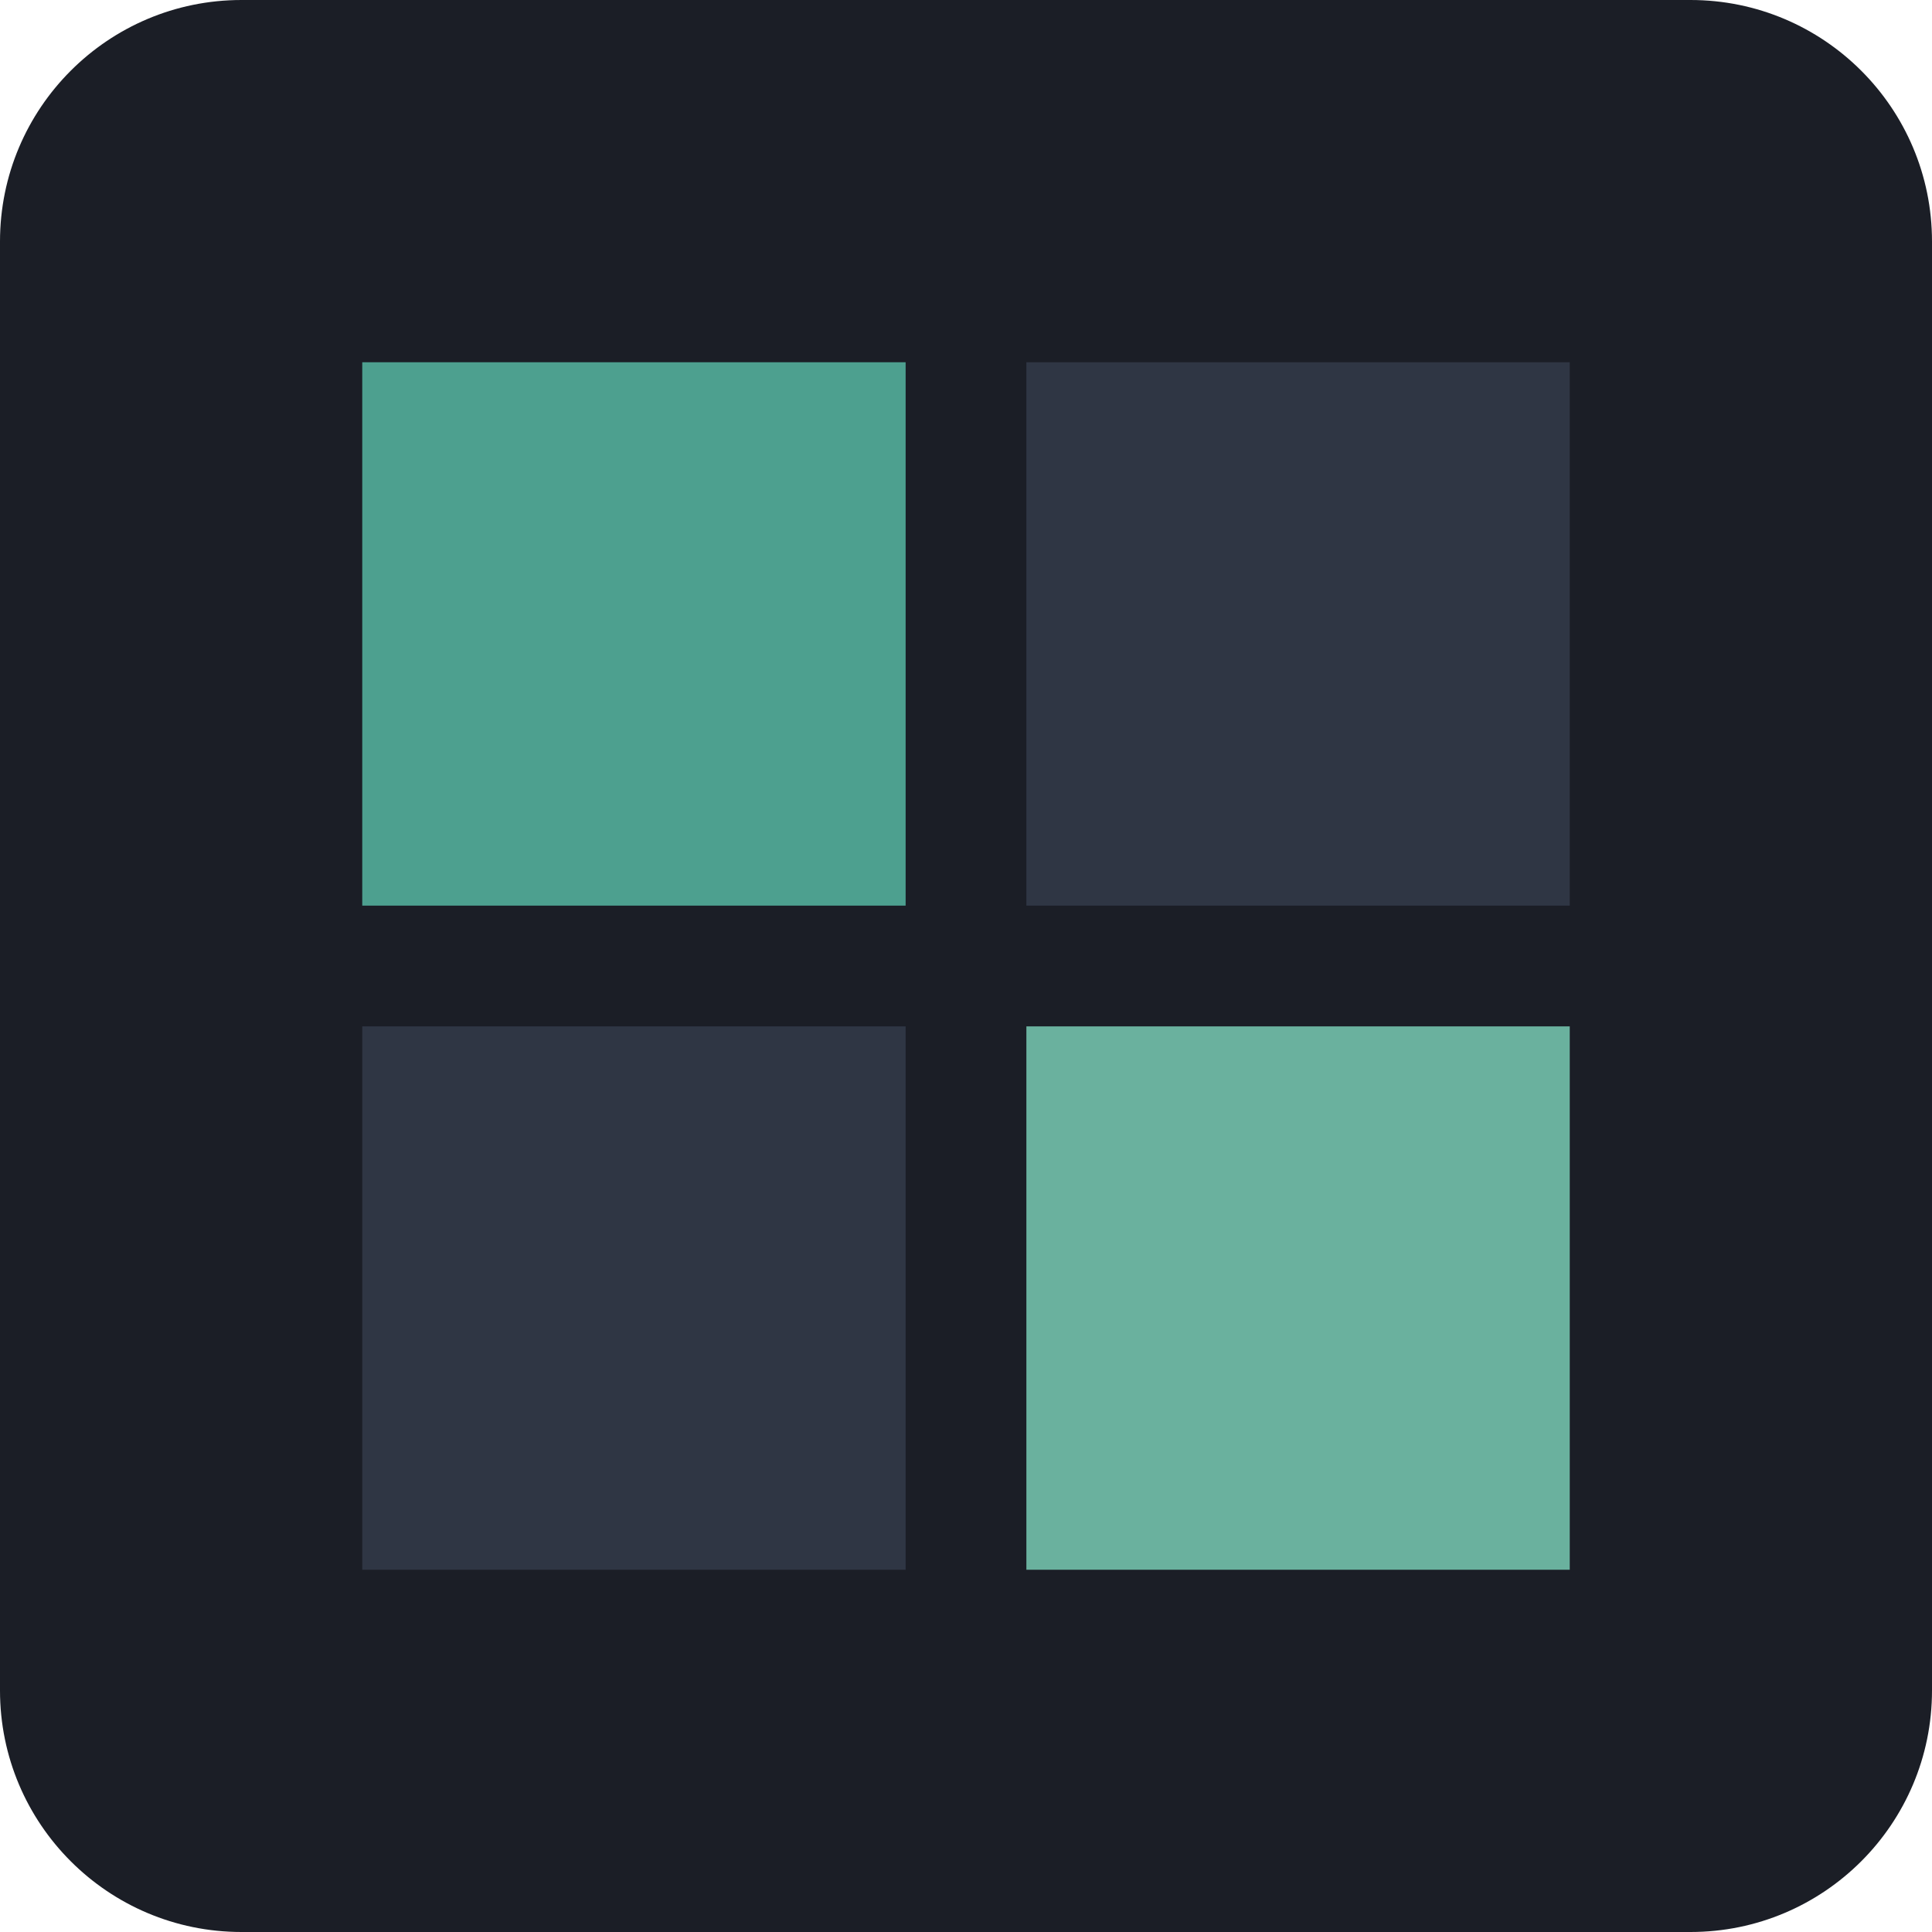
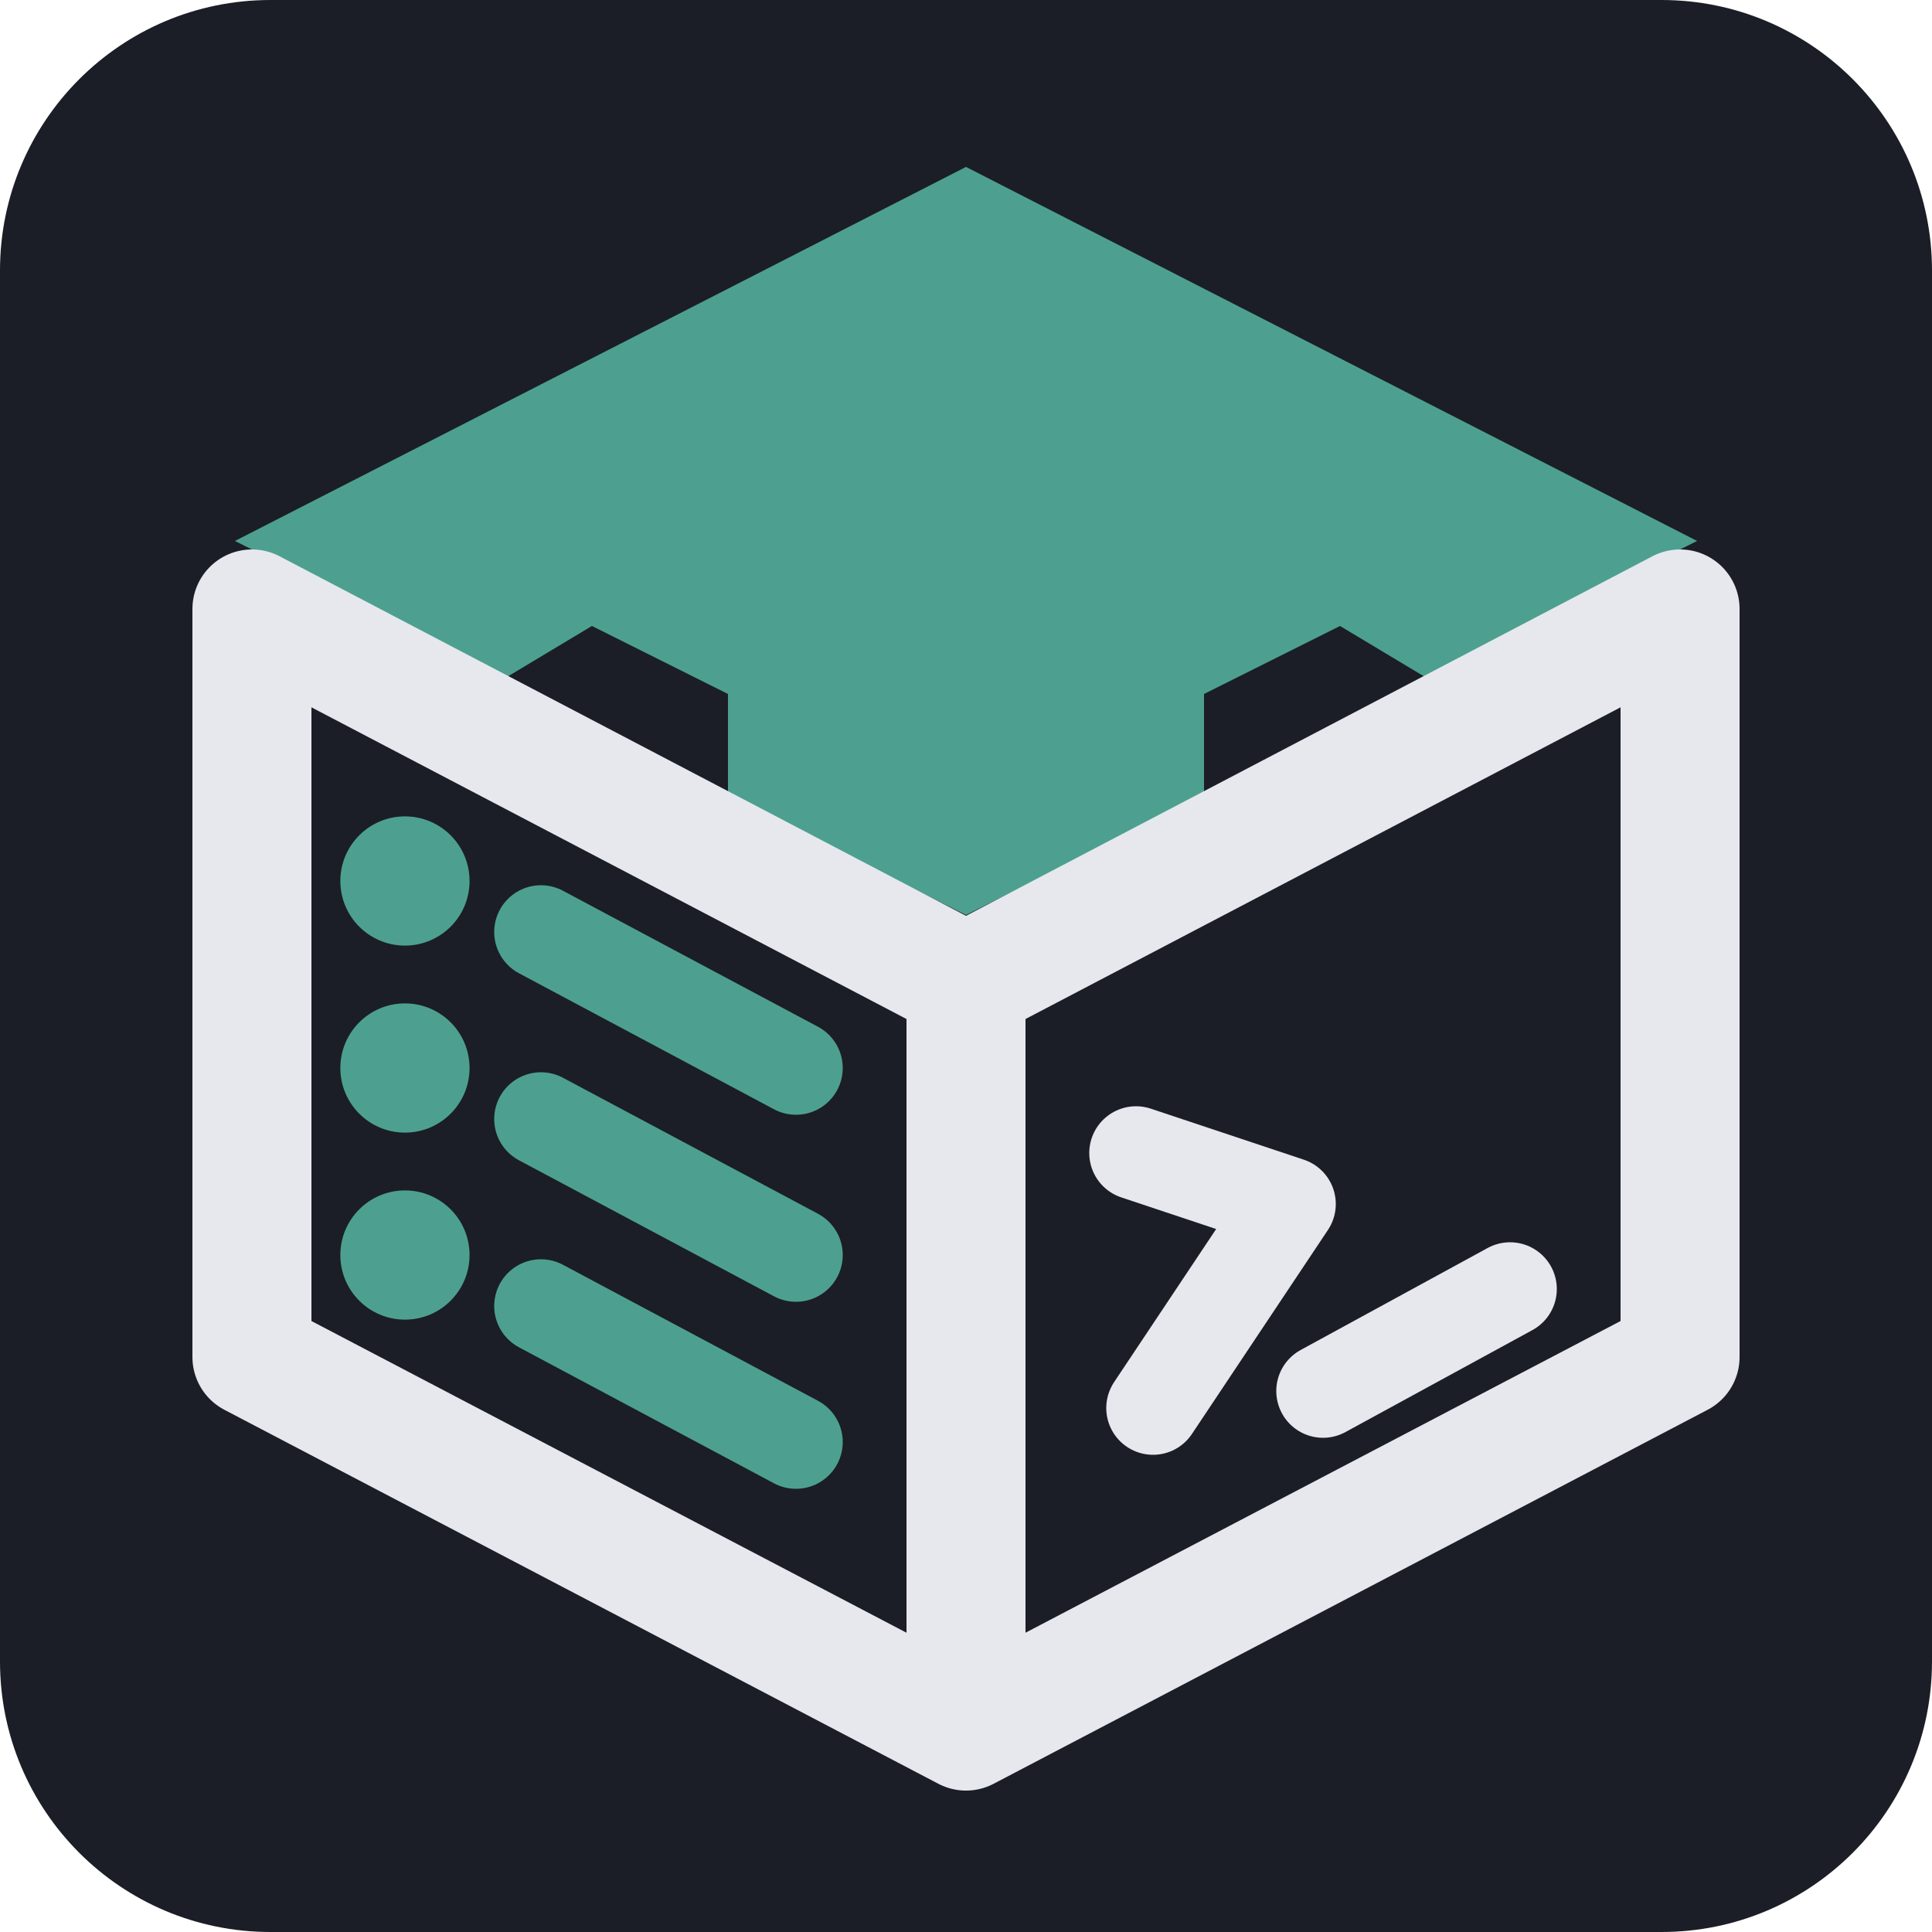
- <svg xmlns="http://www.w3.org/2000/svg" viewBox="0 0 32 32">
-   <rect width="32" height="32" rx="4" fill="#1b1e26" />
-   <rect x="6" y="6" width="9" height="9" fill="#4da08f" />
-   <rect x="17" y="6" width="9" height="9" fill="#2f3644" />
-   <rect x="6" y="17" width="9" height="9" fill="#2f3644" />
-   <rect x="17" y="17" width="9" height="9" fill="#6ab19e" />
+ <svg xmlns="http://www.w3.org/2000/svg" viewBox="0 0 100 100">
+   <rect width="100" height="100" rx="14" fill="#1b1e26" />
+   <g transform="translate(6 6) scale(0.88)">
+     <path fill="#4da08f" d="M50 3 L93 25 L77 33 L72 30 L64 34 L64 40 L50 47 L36 40 L36 34 L28 30 L23 33 L7 25 Z" />
+     <path d="M8 29 L50 51 L92 29 M8 29 V73 L50 95 L92 73 V29 M50 51 V95" fill="none" stroke="#e6e8ee" stroke-width="7" stroke-linejoin="round" stroke-linecap="round" />
+     <g fill="#4da08f">
+       <circle cx="17" cy="45" r="3.8" />
+       <circle cx="17" cy="56" r="3.8" />
+       <circle cx="17" cy="67" r="3.8" />
+     </g>
+     <path d="M25 48 L40 56 M25 59 L40 67 M25 70 L40 78" fill="none" stroke="#4da08f" stroke-width="5.5" stroke-linecap="round" />
+     <path d="M60 61 L69 64 L61 76 M71 75 L82 69" fill="none" stroke="#e6e8ee" stroke-width="5.5" stroke-linejoin="round" stroke-linecap="round" />
+   </g>
</svg>
